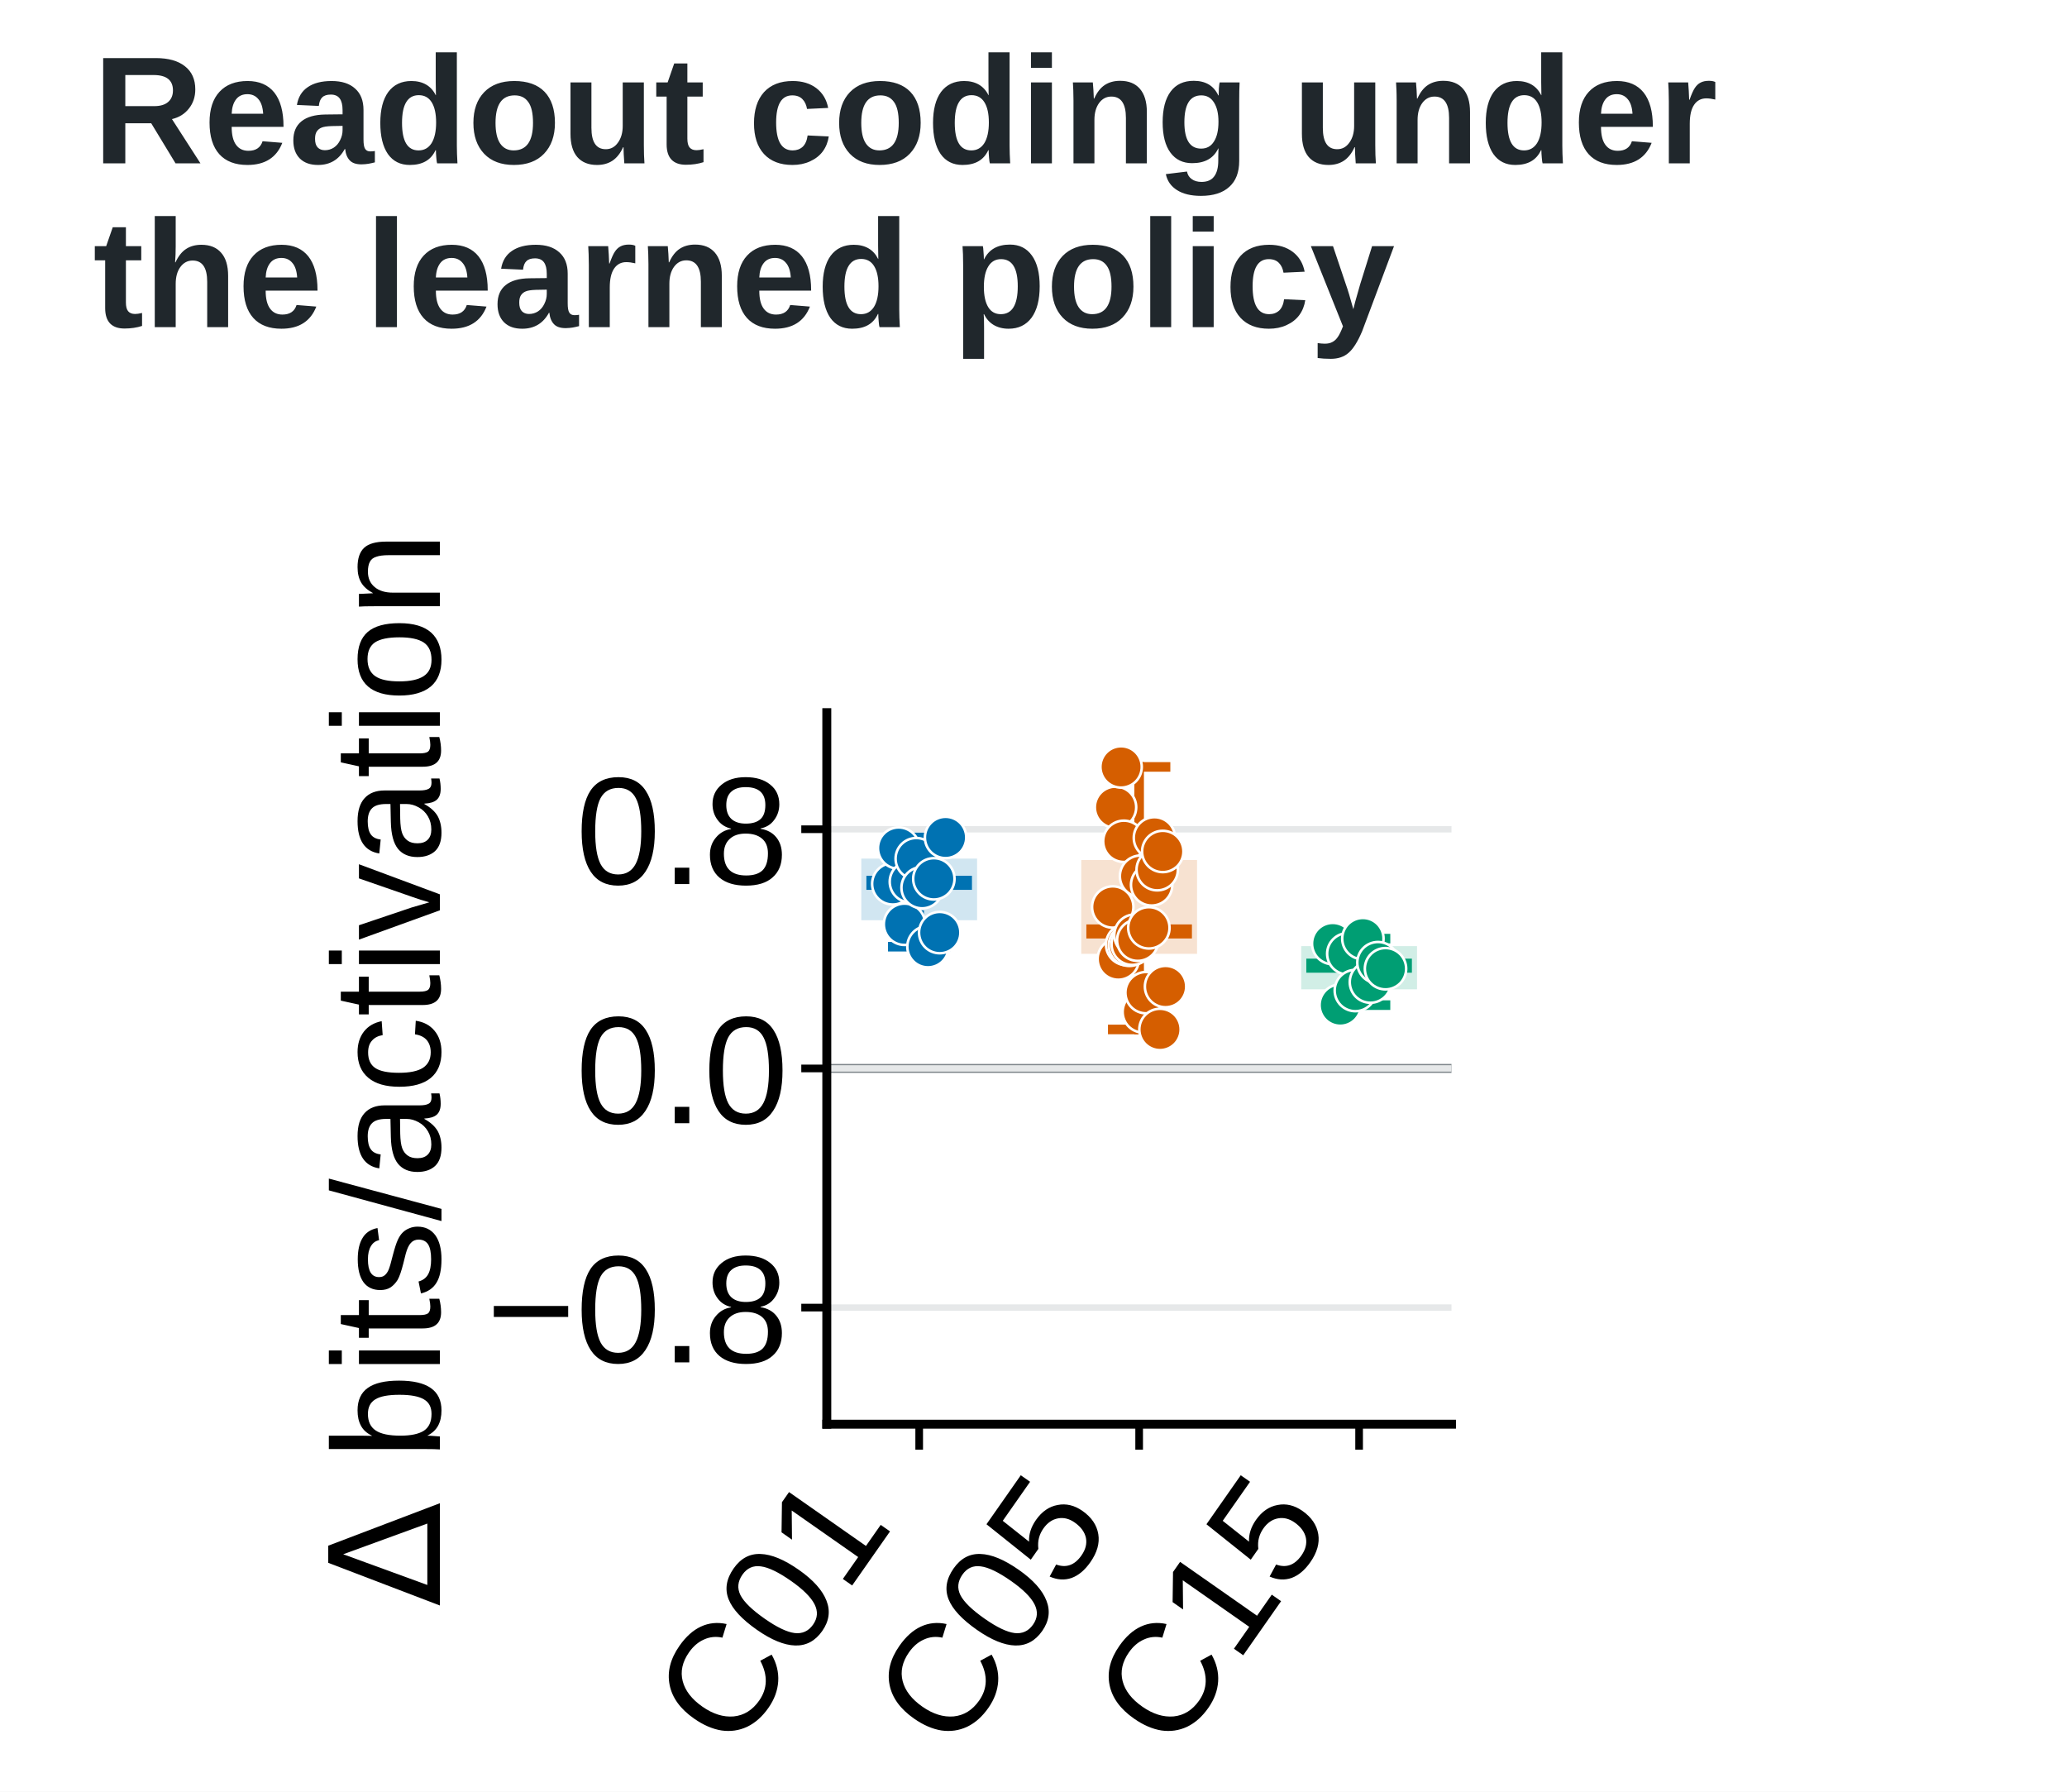
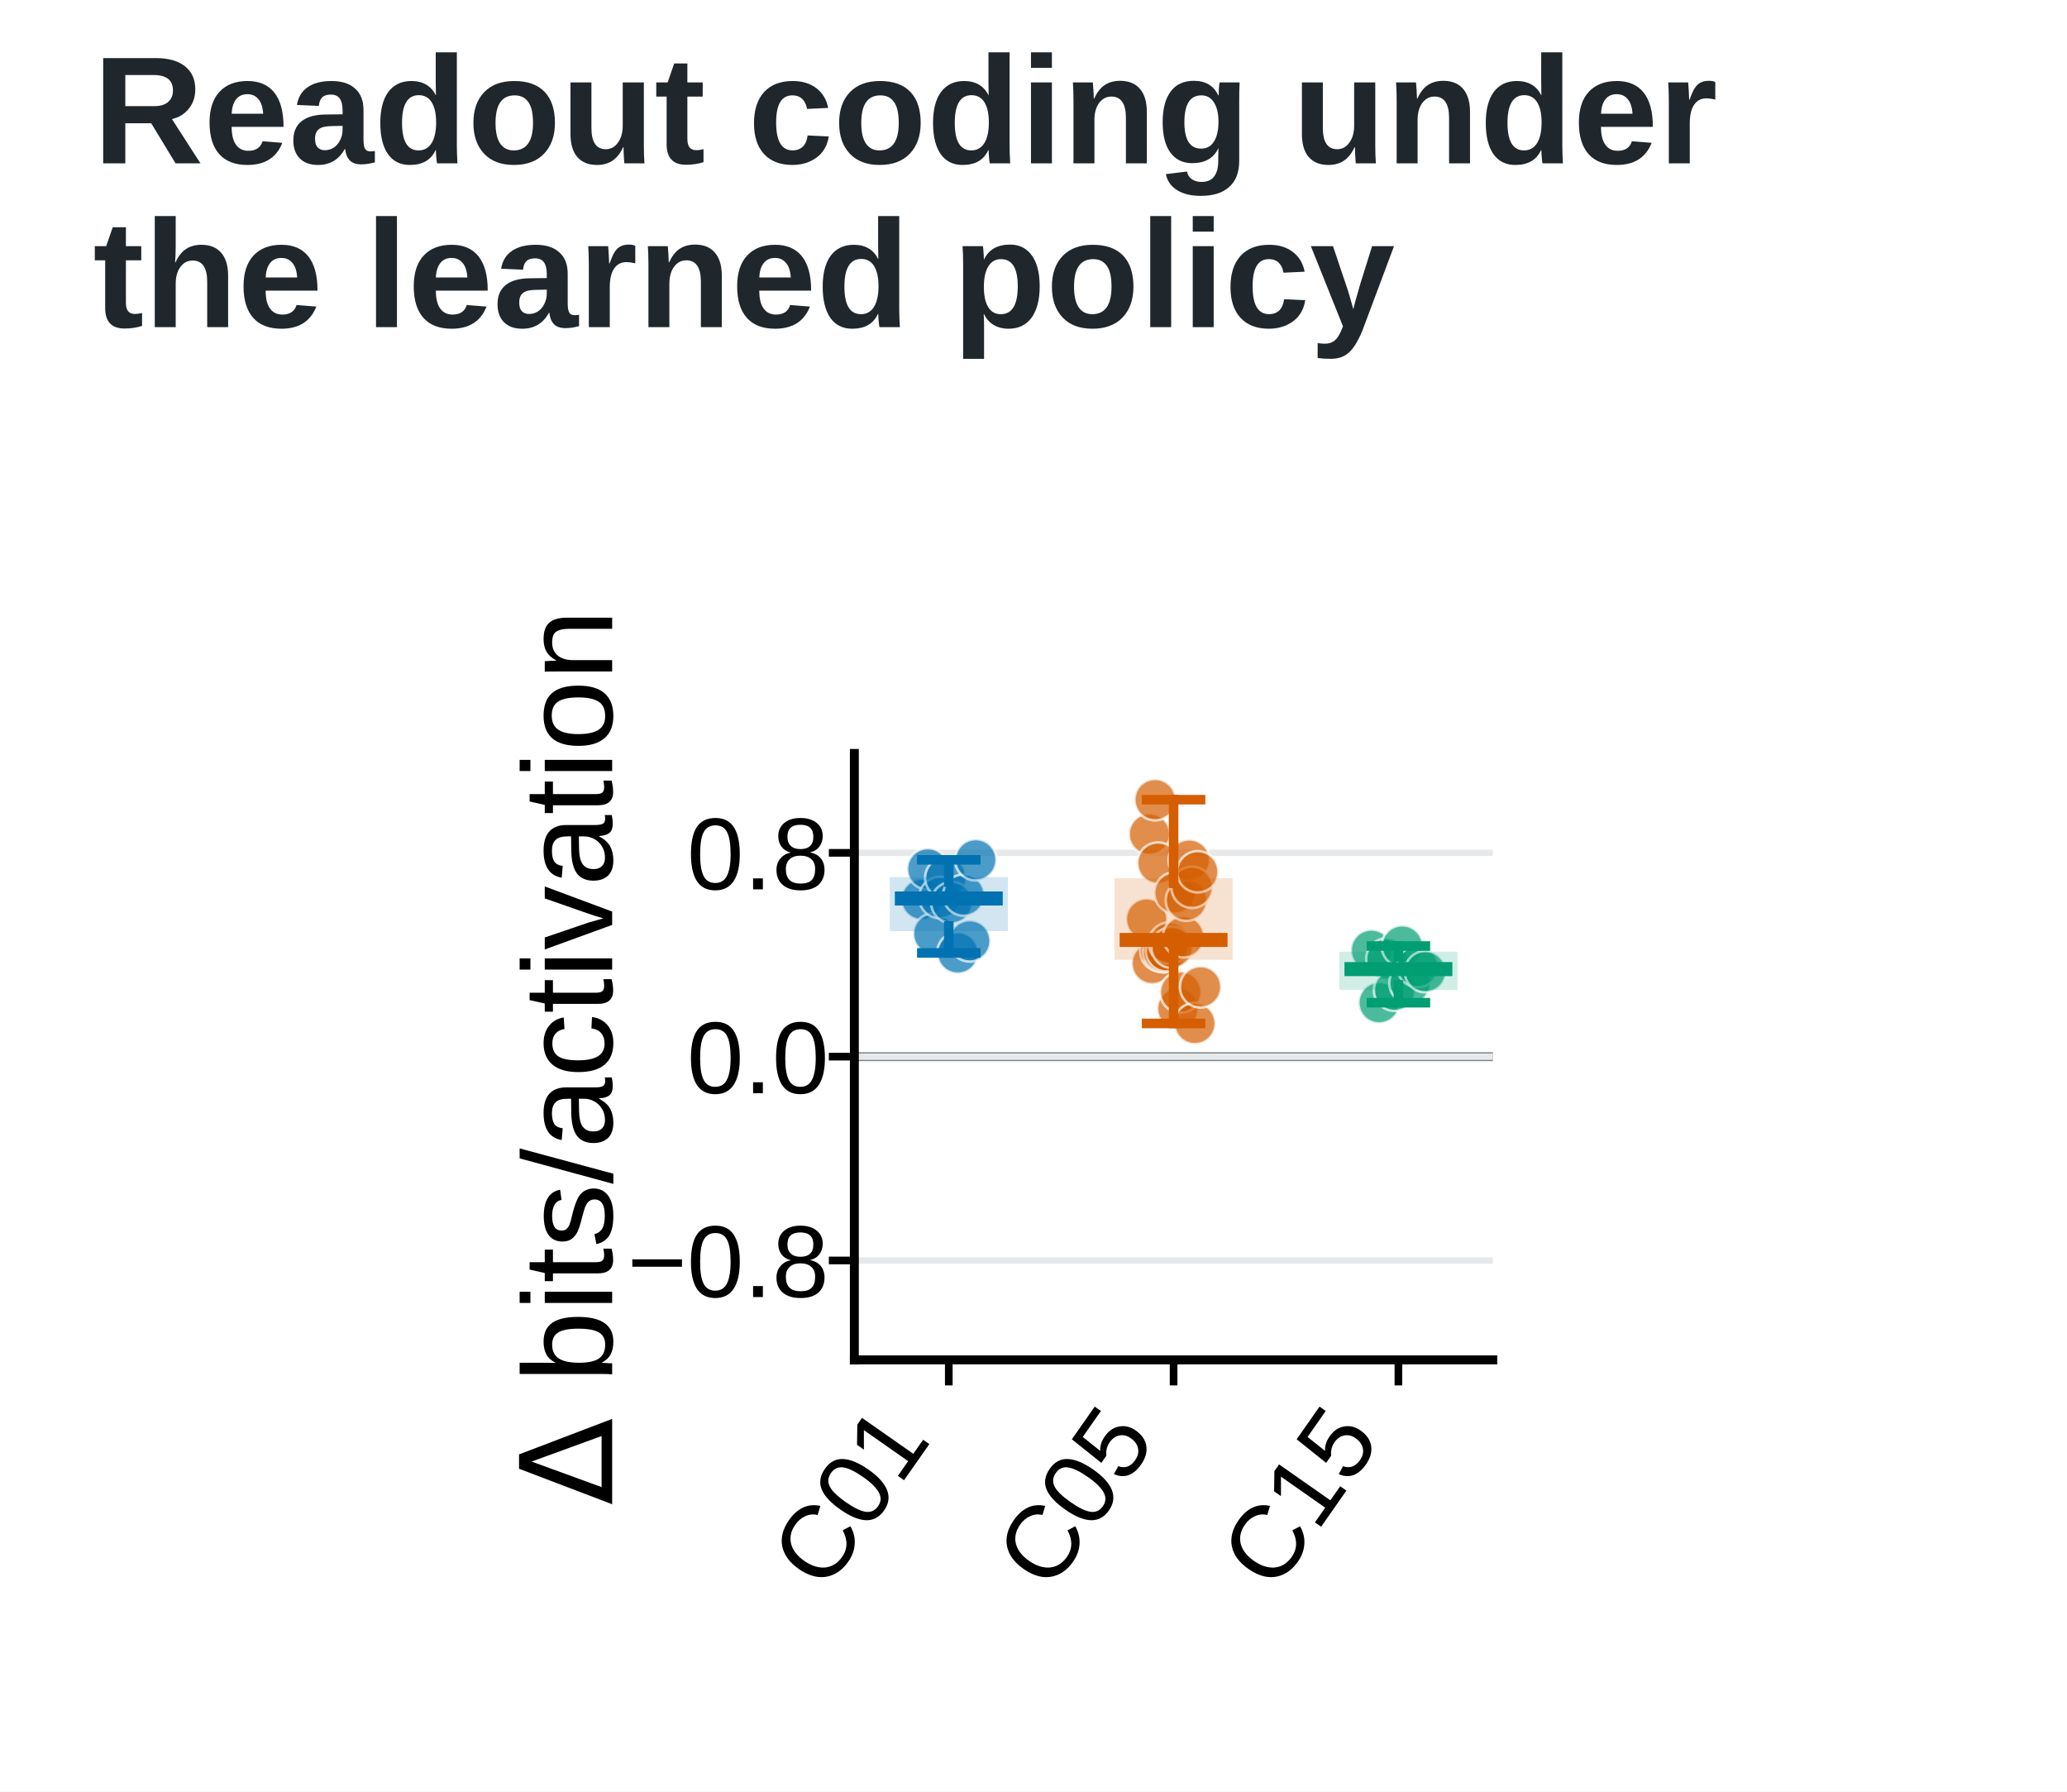
<svg xmlns="http://www.w3.org/2000/svg" xmlns:xlink="http://www.w3.org/1999/xlink" width="162pt" height="140.4pt" viewBox="0 0 162 140.4" version="1.1">
  <defs>
    <style type="text/css">*{stroke-linejoin: round; stroke-linecap: butt}</style>
  </defs>
  <g id="figure_1">
    <g id="patch_1">
      <path d="M 0 140.4 L 162 140.4 L 162 0 L 0 0 z " style="fill: #ffffff" />
    </g>
    <g id="axes_1">
      <g id="patch_2">
-         <path d="M 64.8 111.6 L 113.76 111.6 L 113.76 55.843 L 64.8 55.843 z " style="fill: #ffffff" />
+         <path d="M 66.96 106.56 L 117 106.56 L 117 59.04 L 66.96 59.04 z " style="fill: #ffffff" />
      </g>
      <g id="line2d_1">
-         <path d="M 64.8 83.722 L 113.76 83.722 " clip-path="url(#p81a2403ec0)" style="fill: none; stroke: #7d858a; stroke-width: 0.7; stroke-linecap: square" />
+         <path d="M 66.96 82.8 L 117 82.8 " clip-path="url(#pd6833d526d)" style="fill: none; stroke: #7d858a; stroke-width: 0.7; stroke-linecap: square" />
      </g>
      <g id="matplotlib.axis_1">
        <g id="xtick_1">
          <g id="line2d_2">
            <defs>
              <path id="m8e8d9a8fae" d="M 0 0 L 0 2 " style="stroke: #000000; stroke-width: 0.6" />
            </defs>
            <g>
-               <use xlink:href="#m8e8d9a8fae" x="72.041" y="111.6" style="stroke: #000000; stroke-width: 0.6" />
+               <use xlink:href="#m8e8d9a8fae" x="74.36" y="106.56" style="stroke: #000000; stroke-width: 0.6" />
            </g>
          </g>
          <g id="text_1">
-             <text style="font-size: 12px; font-family: 'Arial'" transform="translate(57.46103 137.5582) rotate(-55)">C01</text>
+             <text style="font-size: 8px; font-family: 'Arial'" transform="translate(64.6406 124.8655) rotate(-55)">C01</text>
          </g>
        </g>
        <g id="xtick_2">
          <g id="line2d_3">
            <g>
-               <use xlink:href="#m8e8d9a8fae" x="89.28" y="111.6" style="stroke: #000000; stroke-width: 0.6" />
+               <use xlink:href="#m8e8d9a8fae" x="91.98" y="106.56" style="stroke: #000000; stroke-width: 0.6" />
            </g>
          </g>
          <g id="text_2">
-             <text style="font-size: 12px; font-family: 'Arial'" transform="translate(74.70047 137.5582) rotate(-55)">C05</text>
+             <text style="font-size: 8px; font-family: 'Arial'" transform="translate(82.26031 124.8655) rotate(-55)">C05</text>
          </g>
        </g>
        <g id="xtick_3">
          <g id="line2d_4">
            <g>
-               <use xlink:href="#m8e8d9a8fae" x="106.519" y="111.6" style="stroke: #000000; stroke-width: 0.6" />
+               <use xlink:href="#m8e8d9a8fae" x="109.6" y="106.56" style="stroke: #000000; stroke-width: 0.6" />
            </g>
          </g>
          <g id="text_3">
-             <text style="font-size: 12px; font-family: 'Arial'" transform="translate(91.93991 137.5582) rotate(-55)">C15</text>
+             <text style="font-size: 8px; font-family: 'Arial'" transform="translate(99.88003 124.8655) rotate(-55)">C15</text>
          </g>
        </g>
      </g>
      <g id="matplotlib.axis_2">
        <g id="ytick_1">
          <g id="line2d_5">
-             <path d="M 64.8 102.463 L 113.76 102.463 " clip-path="url(#p81a2403ec0)" style="fill: none; stroke: #e6e8e9; stroke-width: 0.5; stroke-linecap: square" />
+             <path d="M 66.96 98.772 L 117 98.772 " clip-path="url(#pd6833d526d)" style="fill: none; stroke: #e6e8e9; stroke-width: 0.5; stroke-linecap: square" />
          </g>
          <g id="line2d_6">
            <defs>
              <path id="m2e3f482a18" d="M 0 0 L -2 0 " style="stroke: #000000; stroke-width: 0.6" />
            </defs>
            <g>
-               <use xlink:href="#m2e3f482a18" x="64.8" y="102.463" style="stroke: #000000; stroke-width: 0.6" />
+               <use xlink:href="#m2e3f482a18" x="66.96" y="98.772" style="stroke: #000000; stroke-width: 0.6" />
            </g>
          </g>
          <g id="text_4">
-             <text style="font-size: 12px; font-family: 'Arial'; text-anchor: end" x="61.8" y="106.757" transform="rotate(-0 61.8 106.7573)">−0.8</text>
+             <text style="font-size: 8px; font-family: 'Arial'; text-anchor: end" x="64.96" y="101.636" transform="rotate(-0 64.96 101.6356)">−0.8</text>
          </g>
        </g>
        <g id="ytick_2">
          <g id="line2d_7">
-             <path d="M 64.8 83.722 L 113.76 83.722 " clip-path="url(#p81a2403ec0)" style="fill: none; stroke: #e6e8e9; stroke-width: 0.5; stroke-linecap: square" />
+             <path d="M 66.96 82.8 L 117 82.8 " clip-path="url(#pd6833d526d)" style="fill: none; stroke: #e6e8e9; stroke-width: 0.5; stroke-linecap: square" />
          </g>
          <g id="line2d_8">
            <g>
-               <use xlink:href="#m2e3f482a18" x="64.8" y="83.722" style="stroke: #000000; stroke-width: 0.6" />
+               <use xlink:href="#m2e3f482a18" x="66.96" y="82.8" style="stroke: #000000; stroke-width: 0.6" />
            </g>
          </g>
          <g id="text_5">
-             <text style="font-size: 12px; font-family: 'Arial'; text-anchor: end" x="61.8" y="88.016" transform="rotate(-0 61.8 88.01629)">0.0</text>
+             <text style="font-size: 8px; font-family: 'Arial'; text-anchor: end" x="64.96" y="85.663" transform="rotate(-0 64.96 85.66312)">0.0</text>
          </g>
        </g>
        <g id="ytick_3">
          <g id="line2d_9">
-             <path d="M 64.8 64.981 L 113.76 64.981 " clip-path="url(#p81a2403ec0)" style="fill: none; stroke: #e6e8e9; stroke-width: 0.5; stroke-linecap: square" />
+             <path d="M 66.96 66.828 L 117 66.828 " clip-path="url(#pd6833d526d)" style="fill: none; stroke: #e6e8e9; stroke-width: 0.5; stroke-linecap: square" />
          </g>
          <g id="line2d_10">
            <g>
-               <use xlink:href="#m2e3f482a18" x="64.8" y="64.981" style="stroke: #000000; stroke-width: 0.6" />
+               <use xlink:href="#m2e3f482a18" x="66.96" y="66.828" style="stroke: #000000; stroke-width: 0.6" />
            </g>
          </g>
          <g id="text_6">
-             <text style="font-size: 12px; font-family: 'Arial'; text-anchor: end" x="61.8" y="69.275" transform="rotate(-0 61.8 69.27529)">0.8</text>
+             <text style="font-size: 8px; font-family: 'Arial'; text-anchor: end" x="64.96" y="69.691" transform="rotate(-0 64.96 69.69068)">0.8</text>
          </g>
        </g>
        <g id="text_7">
-           <g transform="translate(34.72625 125.9016) rotate(-90)">
+           <g transform="translate(48.68 117.95) rotate(-90)">
            <text>
-               <tspan x="0" y="-0.25" style="font-size: 12px; font-family: 'DejaVu Sans'">Δ</tspan>
-               <tspan x="8.209" y="-0.25" style="font-size: 12px; font-family: 'Arial'"> </tspan>
-               <tspan x="11.543" y="-0.25" style="font-size: 12px; font-family: 'Arial'">b</tspan>
-               <tspan x="18.217" y="-0.25" style="font-size: 12px; font-family: 'Arial'">i</tspan>
-               <tspan x="20.883" y="-0.25" style="font-size: 12px; font-family: 'Arial'">t</tspan>
-               <tspan x="24.217" y="-0.25" style="font-size: 12px; font-family: 'Arial'">s</tspan>
-               <tspan x="30.217" y="-0.25" style="font-size: 12px; font-family: 'Arial'">/</tspan>
-               <tspan x="33.551" y="-0.25" style="font-size: 12px; font-family: 'Arial'">a</tspan>
-               <tspan x="40.225" y="-0.25" style="font-size: 12px; font-family: 'Arial'">c</tspan>
-               <tspan x="46.225" y="-0.25" style="font-size: 12px; font-family: 'Arial'">t</tspan>
-               <tspan x="49.559" y="-0.25" style="font-size: 12px; font-family: 'Arial'">i</tspan>
-               <tspan x="52.225" y="-0.25" style="font-size: 12px; font-family: 'Arial'">v</tspan>
-               <tspan x="58.225" y="-0.25" style="font-size: 12px; font-family: 'Arial'">a</tspan>
-               <tspan x="64.898" y="-0.25" style="font-size: 12px; font-family: 'Arial'">t</tspan>
-               <tspan x="68.232" y="-0.25" style="font-size: 12px; font-family: 'Arial'">i</tspan>
-               <tspan x="70.898" y="-0.25" style="font-size: 12px; font-family: 'Arial'">o</tspan>
-               <tspan x="77.572" y="-0.25" style="font-size: 12px; font-family: 'Arial'">n</tspan>
+               <tspan x="0" y="-0.703" style="font-size: 10px; font-family: 'DejaVu Sans'">Δ</tspan>
+               <tspan x="6.841" y="-0.703" style="font-size: 10px; font-family: 'Arial'"> </tspan>
+               <tspan x="9.619" y="-0.703" style="font-size: 10px; font-family: 'Arial'">b</tspan>
+               <tspan x="15.181" y="-0.703" style="font-size: 10px; font-family: 'Arial'">i</tspan>
+               <tspan x="17.402" y="-0.703" style="font-size: 10px; font-family: 'Arial'">t</tspan>
+               <tspan x="20.181" y="-0.703" style="font-size: 10px; font-family: 'Arial'">s</tspan>
+               <tspan x="25.181" y="-0.703" style="font-size: 10px; font-family: 'Arial'">/</tspan>
+               <tspan x="27.959" y="-0.703" style="font-size: 10px; font-family: 'Arial'">a</tspan>
+               <tspan x="33.521" y="-0.703" style="font-size: 10px; font-family: 'Arial'">c</tspan>
+               <tspan x="38.521" y="-0.703" style="font-size: 10px; font-family: 'Arial'">t</tspan>
+               <tspan x="41.299" y="-0.703" style="font-size: 10px; font-family: 'Arial'">i</tspan>
+               <tspan x="43.521" y="-0.703" style="font-size: 10px; font-family: 'Arial'">v</tspan>
+               <tspan x="48.521" y="-0.703" style="font-size: 10px; font-family: 'Arial'">a</tspan>
+               <tspan x="54.082" y="-0.703" style="font-size: 10px; font-family: 'Arial'">t</tspan>
+               <tspan x="56.86" y="-0.703" style="font-size: 10px; font-family: 'Arial'">i</tspan>
+               <tspan x="59.082" y="-0.703" style="font-size: 10px; font-family: 'Arial'">o</tspan>
+               <tspan x="64.644" y="-0.703" style="font-size: 10px; font-family: 'Arial'">n</tspan>
            </text>
          </g>
        </g>
-       </g>
-       <g id="patch_3">
-         <path d="M 67.903 71.709 L 76.178 71.709 L 76.178 67.681 L 67.903 67.681 L 67.903 71.709 z " clip-path="url(#p81a2403ec0)" style="fill: #0072b2; opacity: 0.18; stroke: #0072b2; stroke-width: 0.8; stroke-linejoin: miter" />
-       </g>
-       <g id="line2d_11">
-         <path d="M 72.041 71.709 L 72.041 74.182 " clip-path="url(#p81a2403ec0)" style="fill: none; stroke: #0072b2; stroke-width: 0.75; stroke-linecap: square" />
-       </g>
-       <g id="line2d_12">
-         <path d="M 72.041 67.681 L 72.041 65.624 " clip-path="url(#p81a2403ec0)" style="fill: none; stroke: #0072b2; stroke-width: 0.75; stroke-linecap: square" />
-       </g>
-       <g id="line2d_13">
-         <path d="M 69.972 74.182 L 74.109 74.182 " clip-path="url(#p81a2403ec0)" style="fill: none; stroke: #0072b2; stroke-width: 0.75; stroke-linecap: square" />
-       </g>
-       <g id="line2d_14">
-         <path d="M 69.972 65.624 L 74.109 65.624 " clip-path="url(#p81a2403ec0)" style="fill: none; stroke: #0072b2; stroke-width: 0.75; stroke-linecap: square" />
-       </g>
-       <g id="patch_4">
-         <path d="M 85.143 74.343 L 93.417 74.343 L 93.417 67.792 L 85.143 67.792 L 85.143 74.343 z " clip-path="url(#p81a2403ec0)" style="fill: #d55e00; opacity: 0.18; stroke: #d55e00; stroke-width: 0.8; stroke-linejoin: miter" />
-       </g>
-       <g id="line2d_15">
-         <path d="M 89.28 74.343 L 89.28 80.668 " clip-path="url(#p81a2403ec0)" style="fill: none; stroke: #d55e00; stroke-width: 0.75; stroke-linecap: square" />
-       </g>
-       <g id="line2d_16">
-         <path d="M 89.28 67.792 L 89.28 60.096 " clip-path="url(#p81a2403ec0)" style="fill: none; stroke: #d55e00; stroke-width: 0.75; stroke-linecap: square" />
-       </g>
-       <g id="line2d_17">
-         <path d="M 87.211 80.668 L 91.349 80.668 " clip-path="url(#p81a2403ec0)" style="fill: none; stroke: #d55e00; stroke-width: 0.75; stroke-linecap: square" />
-       </g>
-       <g id="line2d_18">
-         <path d="M 87.211 60.096 L 91.349 60.096 " clip-path="url(#p81a2403ec0)" style="fill: none; stroke: #d55e00; stroke-width: 0.75; stroke-linecap: square" />
-       </g>
-       <g id="patch_5">
-         <path d="M 102.382 77.122 L 110.657 77.122 L 110.657 74.538 L 102.382 74.538 L 102.382 77.122 z " clip-path="url(#p81a2403ec0)" style="fill: #009e73; opacity: 0.18; stroke: #009e73; stroke-width: 0.8; stroke-linejoin: miter" />
-       </g>
-       <g id="line2d_19">
-         <path d="M 106.519 77.122 L 106.519 78.761 " clip-path="url(#p81a2403ec0)" style="fill: none; stroke: #009e73; stroke-width: 0.75; stroke-linecap: square" />
-       </g>
-       <g id="line2d_20">
-         <path d="M 106.519 74.538 L 106.519 73.551 " clip-path="url(#p81a2403ec0)" style="fill: none; stroke: #009e73; stroke-width: 0.75; stroke-linecap: square" />
-       </g>
-       <g id="line2d_21">
-         <path d="M 104.451 78.761 L 108.588 78.761 " clip-path="url(#p81a2403ec0)" style="fill: none; stroke: #009e73; stroke-width: 0.75; stroke-linecap: square" />
-       </g>
-       <g id="line2d_22">
-         <path d="M 104.451 73.551 L 108.588 73.551 " clip-path="url(#p81a2403ec0)" style="fill: none; stroke: #009e73; stroke-width: 0.75; stroke-linecap: square" />
-       </g>
-       <g id="line2d_23">
-         <path d="M 67.903 69.178 L 76.178 69.178 " clip-path="url(#p81a2403ec0)" style="fill: none; stroke: #0072b2; stroke-width: 1.1" />
-       </g>
-       <g id="line2d_24">
-         <path d="M 85.143 72.989 L 93.417 72.989 " clip-path="url(#p81a2403ec0)" style="fill: none; stroke: #d55e00; stroke-width: 1.1" />
-       </g>
-       <g id="line2d_25">
-         <path d="M 102.382 75.672 L 110.657 75.672 " clip-path="url(#p81a2403ec0)" style="fill: none; stroke: #009e73; stroke-width: 1.1" />
-       </g>
-       <g id="patch_6">
-         <path d="M 64.8 111.6 L 64.8 55.843 " style="fill: none; stroke: #000000; stroke-width: 0.7; stroke-linejoin: miter; stroke-linecap: square" />
-       </g>
-       <g id="patch_7">
-         <path d="M 64.8 111.6 L 113.76 111.6 " style="fill: none; stroke: #000000; stroke-width: 0.7; stroke-linejoin: miter; stroke-linecap: square" />
      </g>
      <g id="PathCollection_1">
        <defs>
-           <path id="m5e7a2a0da0" d="M 0 1.62 C 0.43 1.62 0.842 1.449 1.146 1.146 C 1.449 0.842 1.62 0.43 1.62 0 C 1.62 -0.43 1.449 -0.842 1.146 -1.146 C 0.842 -1.449 0.43 -1.62 0 -1.62 C -0.43 -1.62 -0.842 -1.449 -1.146 -1.146 C -1.449 -0.842 -1.62 -0.43 -1.62 0 C -1.62 0.43 -1.449 0.842 -1.146 1.146 C -0.842 1.449 -0.43 1.62 0 1.62 z " style="stroke: #ffffff; stroke-width: 0.2" />
+           <path id="md582424cbe" d="M 0 1.62 C 0.43 1.62 0.842 1.449 1.146 1.146 C 1.449 0.842 1.62 0.43 1.62 0 C 1.62 -0.43 1.449 -0.842 1.146 -1.146 C 0.842 -1.449 0.43 -1.62 0 -1.62 C -0.43 -1.62 -0.842 -1.449 -1.146 -1.146 C -1.449 -0.842 -1.62 -0.43 -1.62 0 C -1.62 0.43 -1.449 0.842 -1.146 1.146 C -0.842 1.449 -0.43 1.62 0 1.62 z " style="stroke: #ffffff; stroke-opacity: 0.7; stroke-width: 0.2" />
        </defs>
-         <g clip-path="url(#p81a2403ec0)">
-           <use xlink:href="#m5e7a2a0da0" x="69.972" y="69.259" style="fill: #0072b2; stroke: #ffffff; stroke-width: 0.2" />
-           <use xlink:href="#m5e7a2a0da0" x="70.432" y="66.458" style="fill: #0072b2; stroke: #ffffff; stroke-width: 0.2" />
-           <use xlink:href="#m5e7a2a0da0" x="70.891" y="72.426" style="fill: #0072b2; stroke: #ffffff; stroke-width: 0.2" />
-           <use xlink:href="#m5e7a2a0da0" x="71.351" y="69.096" style="fill: #0072b2; stroke: #ffffff; stroke-width: 0.2" />
-           <use xlink:href="#m5e7a2a0da0" x="71.811" y="67.286" style="fill: #0072b2; stroke: #ffffff; stroke-width: 0.2" />
-           <use xlink:href="#m5e7a2a0da0" x="72.27" y="69.558" style="fill: #0072b2; stroke: #ffffff; stroke-width: 0.2" />
-           <use xlink:href="#m5e7a2a0da0" x="72.73" y="74.182" style="fill: #0072b2; stroke: #ffffff; stroke-width: 0.2" />
-           <use xlink:href="#m5e7a2a0da0" x="73.19" y="68.866" style="fill: #0072b2; stroke: #ffffff; stroke-width: 0.2" />
-           <use xlink:href="#m5e7a2a0da0" x="73.65" y="73.078" style="fill: #0072b2; stroke: #ffffff; stroke-width: 0.2" />
-           <use xlink:href="#m5e7a2a0da0" x="74.109" y="65.624" style="fill: #0072b2; stroke: #ffffff; stroke-width: 0.2" />
+         <g clip-path="url(#pd6833d526d)">
+           <use xlink:href="#md582424cbe" x="72.246" y="70.474" style="fill: #0072b2; fill-opacity: 0.7; stroke: #ffffff; stroke-opacity: 0.7; stroke-width: 0.2" />
+           <use xlink:href="#md582424cbe" x="72.716" y="68.087" style="fill: #0072b2; fill-opacity: 0.7; stroke: #ffffff; stroke-opacity: 0.7; stroke-width: 0.2" />
+           <use xlink:href="#md582424cbe" x="73.186" y="73.173" style="fill: #0072b2; fill-opacity: 0.7; stroke: #ffffff; stroke-opacity: 0.7; stroke-width: 0.2" />
+           <use xlink:href="#md582424cbe" x="73.655" y="70.335" style="fill: #0072b2; fill-opacity: 0.7; stroke: #ffffff; stroke-opacity: 0.7; stroke-width: 0.2" />
+           <use xlink:href="#md582424cbe" x="74.125" y="68.793" style="fill: #0072b2; fill-opacity: 0.7; stroke: #ffffff; stroke-opacity: 0.7; stroke-width: 0.2" />
+           <use xlink:href="#md582424cbe" x="74.595" y="70.729" style="fill: #0072b2; fill-opacity: 0.7; stroke: #ffffff; stroke-opacity: 0.7; stroke-width: 0.2" />
+           <use xlink:href="#md582424cbe" x="75.065" y="74.67" style="fill: #0072b2; fill-opacity: 0.7; stroke: #ffffff; stroke-opacity: 0.7; stroke-width: 0.2" />
+           <use xlink:href="#md582424cbe" x="75.535" y="70.139" style="fill: #0072b2; fill-opacity: 0.7; stroke: #ffffff; stroke-opacity: 0.7; stroke-width: 0.2" />
+           <use xlink:href="#md582424cbe" x="76.005" y="73.729" style="fill: #0072b2; fill-opacity: 0.7; stroke: #ffffff; stroke-opacity: 0.7; stroke-width: 0.2" />
+           <use xlink:href="#md582424cbe" x="76.475" y="67.376" style="fill: #0072b2; fill-opacity: 0.7; stroke: #ffffff; stroke-opacity: 0.7; stroke-width: 0.2" />
        </g>
      </g>
      <g id="PathCollection_2">
        <defs>
-           <path id="m7c93157acc" d="M 0 1.62 C 0.43 1.62 0.842 1.449 1.146 1.146 C 1.449 0.842 1.62 0.43 1.62 0 C 1.62 -0.43 1.449 -0.842 1.146 -1.146 C 0.842 -1.449 0.43 -1.62 0 -1.62 C -0.43 -1.62 -0.842 -1.449 -1.146 -1.146 C -1.449 -0.842 -1.62 -0.43 -1.62 0 C -1.62 0.43 -1.449 0.842 -1.146 1.146 C -0.842 1.449 -0.43 1.62 0 1.62 z " style="stroke: #ffffff; stroke-width: 0.2" />
+           <path id="m32584ed796" d="M 0 1.62 C 0.43 1.62 0.842 1.449 1.146 1.146 C 1.449 0.842 1.62 0.43 1.62 0 C 1.62 -0.43 1.449 -0.842 1.146 -1.146 C 0.842 -1.449 0.43 -1.62 0 -1.62 C -0.43 -1.62 -0.842 -1.449 -1.146 -1.146 C -1.449 -0.842 -1.62 -0.43 -1.62 0 C -1.62 0.43 -1.449 0.842 -1.146 1.146 C -0.842 1.449 -0.43 1.62 0 1.62 z " style="stroke: #ffffff; stroke-opacity: 0.7; stroke-width: 0.2" />
        </defs>
-         <g clip-path="url(#p81a2403ec0)">
-           <use xlink:href="#m7c93157acc" x="87.211" y="71.073" style="fill: #d55e00; stroke: #ffffff; stroke-width: 0.2" />
-           <use xlink:href="#m7c93157acc" x="87.429" y="63.259" style="fill: #d55e00; stroke: #ffffff; stroke-width: 0.2" />
-           <use xlink:href="#m7c93157acc" x="87.647" y="75.152" style="fill: #d55e00; stroke: #ffffff; stroke-width: 0.2" />
-           <use xlink:href="#m7c93157acc" x="87.865" y="60.096" style="fill: #d55e00; stroke: #ffffff; stroke-width: 0.2" />
-           <use xlink:href="#m7c93157acc" x="88.082" y="65.925" style="fill: #d55e00; stroke: #ffffff; stroke-width: 0.2" />
-           <use xlink:href="#m7c93157acc" x="88.3" y="74.019" style="fill: #d55e00; stroke: #ffffff; stroke-width: 0.2" />
-           <use xlink:href="#m7c93157acc" x="88.518" y="74.074" style="fill: #d55e00; stroke: #ffffff; stroke-width: 0.2" />
-           <use xlink:href="#m7c93157acc" x="88.736" y="73.99" style="fill: #d55e00; stroke: #ffffff; stroke-width: 0.2" />
-           <use xlink:href="#m7c93157acc" x="88.953" y="73.273" style="fill: #d55e00; stroke: #ffffff; stroke-width: 0.2" />
-           <use xlink:href="#m7c93157acc" x="89.171" y="73.676" style="fill: #d55e00; stroke: #ffffff; stroke-width: 0.2" />
-           <use xlink:href="#m7c93157acc" x="89.389" y="68.658" style="fill: #d55e00; stroke: #ffffff; stroke-width: 0.2" />
-           <use xlink:href="#m7c93157acc" x="89.607" y="79.295" style="fill: #d55e00; stroke: #ffffff; stroke-width: 0.2" />
-           <use xlink:href="#m7c93157acc" x="89.824" y="77.785" style="fill: #d55e00; stroke: #ffffff; stroke-width: 0.2" />
-           <use xlink:href="#m7c93157acc" x="90.042" y="72.706" style="fill: #d55e00; stroke: #ffffff; stroke-width: 0.2" />
-           <use xlink:href="#m7c93157acc" x="90.26" y="69.338" style="fill: #d55e00; stroke: #ffffff; stroke-width: 0.2" />
-           <use xlink:href="#m7c93157acc" x="90.478" y="65.654" style="fill: #d55e00; stroke: #ffffff; stroke-width: 0.2" />
-           <use xlink:href="#m7c93157acc" x="90.695" y="68.149" style="fill: #d55e00; stroke: #ffffff; stroke-width: 0.2" />
-           <use xlink:href="#m7c93157acc" x="90.913" y="80.668" style="fill: #d55e00; stroke: #ffffff; stroke-width: 0.2" />
-           <use xlink:href="#m7c93157acc" x="91.131" y="66.721" style="fill: #d55e00; stroke: #ffffff; stroke-width: 0.2" />
-           <use xlink:href="#m7c93157acc" x="91.349" y="77.307" style="fill: #d55e00; stroke: #ffffff; stroke-width: 0.2" />
+         <g clip-path="url(#pd6833d526d)">
+           <use xlink:href="#m32584ed796" x="89.866" y="72.02" style="fill: #d55e00; fill-opacity: 0.7; stroke: #ffffff; stroke-opacity: 0.7; stroke-width: 0.2" />
+           <use xlink:href="#m32584ed796" x="90.088" y="65.36" style="fill: #d55e00; fill-opacity: 0.7; stroke: #ffffff; stroke-opacity: 0.7; stroke-width: 0.2" />
+           <use xlink:href="#m32584ed796" x="90.311" y="75.496" style="fill: #d55e00; fill-opacity: 0.7; stroke: #ffffff; stroke-opacity: 0.7; stroke-width: 0.2" />
+           <use xlink:href="#m32584ed796" x="90.533" y="62.664" style="fill: #d55e00; fill-opacity: 0.7; stroke: #ffffff; stroke-opacity: 0.7; stroke-width: 0.2" />
+           <use xlink:href="#m32584ed796" x="90.756" y="67.633" style="fill: #d55e00; fill-opacity: 0.7; stroke: #ffffff; stroke-opacity: 0.7; stroke-width: 0.2" />
+           <use xlink:href="#m32584ed796" x="90.978" y="74.53" style="fill: #d55e00; fill-opacity: 0.7; stroke: #ffffff; stroke-opacity: 0.7; stroke-width: 0.2" />
+           <use xlink:href="#m32584ed796" x="91.201" y="74.578" style="fill: #d55e00; fill-opacity: 0.7; stroke: #ffffff; stroke-opacity: 0.7; stroke-width: 0.2" />
+           <use xlink:href="#m32584ed796" x="91.424" y="74.506" style="fill: #d55e00; fill-opacity: 0.7; stroke: #ffffff; stroke-opacity: 0.7; stroke-width: 0.2" />
+           <use xlink:href="#m32584ed796" x="91.646" y="73.895" style="fill: #d55e00; fill-opacity: 0.7; stroke: #ffffff; stroke-opacity: 0.7; stroke-width: 0.2" />
+           <use xlink:href="#m32584ed796" x="91.869" y="74.238" style="fill: #d55e00; fill-opacity: 0.7; stroke: #ffffff; stroke-opacity: 0.7; stroke-width: 0.2" />
+           <use xlink:href="#m32584ed796" x="92.091" y="69.962" style="fill: #d55e00; fill-opacity: 0.7; stroke: #ffffff; stroke-opacity: 0.7; stroke-width: 0.2" />
+           <use xlink:href="#m32584ed796" x="92.314" y="79.028" style="fill: #d55e00; fill-opacity: 0.7; stroke: #ffffff; stroke-opacity: 0.7; stroke-width: 0.2" />
+           <use xlink:href="#m32584ed796" x="92.536" y="77.74" style="fill: #d55e00; fill-opacity: 0.7; stroke: #ffffff; stroke-opacity: 0.7; stroke-width: 0.2" />
+           <use xlink:href="#m32584ed796" x="92.759" y="73.411" style="fill: #d55e00; fill-opacity: 0.7; stroke: #ffffff; stroke-opacity: 0.7; stroke-width: 0.2" />
+           <use xlink:href="#m32584ed796" x="92.982" y="70.541" style="fill: #d55e00; fill-opacity: 0.7; stroke: #ffffff; stroke-opacity: 0.7; stroke-width: 0.2" />
+           <use xlink:href="#m32584ed796" x="93.204" y="67.401" style="fill: #d55e00; fill-opacity: 0.7; stroke: #ffffff; stroke-opacity: 0.7; stroke-width: 0.2" />
+           <use xlink:href="#m32584ed796" x="93.427" y="69.528" style="fill: #d55e00; fill-opacity: 0.7; stroke: #ffffff; stroke-opacity: 0.7; stroke-width: 0.2" />
+           <use xlink:href="#m32584ed796" x="93.649" y="80.197" style="fill: #d55e00; fill-opacity: 0.7; stroke: #ffffff; stroke-opacity: 0.7; stroke-width: 0.2" />
+           <use xlink:href="#m32584ed796" x="93.872" y="68.311" style="fill: #d55e00; fill-opacity: 0.7; stroke: #ffffff; stroke-opacity: 0.7; stroke-width: 0.2" />
+           <use xlink:href="#m32584ed796" x="94.094" y="77.333" style="fill: #d55e00; fill-opacity: 0.7; stroke: #ffffff; stroke-opacity: 0.7; stroke-width: 0.2" />
        </g>
      </g>
      <g id="PathCollection_3">
        <defs>
-           <path id="mf26314e9b7" d="M 0 1.62 C 0.43 1.62 0.842 1.449 1.146 1.146 C 1.449 0.842 1.62 0.43 1.62 0 C 1.62 -0.43 1.449 -0.842 1.146 -1.146 C 0.842 -1.449 0.43 -1.62 0 -1.62 C -0.43 -1.62 -0.842 -1.449 -1.146 -1.146 C -1.449 -0.842 -1.62 -0.43 -1.62 0 C -1.62 0.43 -1.449 0.842 -1.146 1.146 C -0.842 1.449 -0.43 1.62 0 1.62 z " style="stroke: #ffffff; stroke-width: 0.2" />
+           <path id="mbeb117c654" d="M 0 1.62 C 0.43 1.62 0.842 1.449 1.146 1.146 C 1.449 0.842 1.62 0.43 1.62 0 C 1.62 -0.43 1.449 -0.842 1.146 -1.146 C 0.842 -1.449 0.43 -1.62 0 -1.62 C -0.43 -1.62 -0.842 -1.449 -1.146 -1.146 C -1.449 -0.842 -1.62 -0.43 -1.62 0 C -1.62 0.43 -1.449 0.842 -1.146 1.146 C -0.842 1.449 -0.43 1.62 0 1.62 z " style="stroke: #ffffff; stroke-opacity: 0.7; stroke-width: 0.2" />
        </defs>
-         <g clip-path="url(#p81a2403ec0)">
-           <use xlink:href="#mf26314e9b7" x="104.451" y="73.938" style="fill: #009e73; stroke: #ffffff; stroke-width: 0.2" />
-           <use xlink:href="#mf26314e9b7" x="105.042" y="78.761" style="fill: #009e73; stroke: #ffffff; stroke-width: 0.2" />
-           <use xlink:href="#mf26314e9b7" x="105.633" y="74.738" style="fill: #009e73; stroke: #ffffff; stroke-width: 0.2" />
-           <use xlink:href="#mf26314e9b7" x="106.224" y="77.618" style="fill: #009e73; stroke: #ffffff; stroke-width: 0.2" />
-           <use xlink:href="#mf26314e9b7" x="106.815" y="73.551" style="fill: #009e73; stroke: #ffffff; stroke-width: 0.2" />
-           <use xlink:href="#mf26314e9b7" x="107.406" y="76.957" style="fill: #009e73; stroke: #ffffff; stroke-width: 0.2" />
-           <use xlink:href="#mf26314e9b7" x="107.997" y="75.434" style="fill: #009e73; stroke: #ffffff; stroke-width: 0.2" />
-           <use xlink:href="#mf26314e9b7" x="108.588" y="75.909" style="fill: #009e73; stroke: #ffffff; stroke-width: 0.2" />
-         </g>
+         <g clip-path="url(#pd6833d526d)">
+           <use xlink:href="#mbeb117c654" x="107.485" y="74.462" style="fill: #009e73; fill-opacity: 0.7; stroke: #ffffff; stroke-opacity: 0.7; stroke-width: 0.2" />
+           <use xlink:href="#mbeb117c654" x="108.089" y="78.572" style="fill: #009e73; fill-opacity: 0.7; stroke: #ffffff; stroke-opacity: 0.7; stroke-width: 0.2" />
+           <use xlink:href="#mbeb117c654" x="108.694" y="75.144" style="fill: #009e73; fill-opacity: 0.7; stroke: #ffffff; stroke-opacity: 0.7; stroke-width: 0.2" />
+           <use xlink:href="#mbeb117c654" x="109.298" y="77.598" style="fill: #009e73; fill-opacity: 0.7; stroke: #ffffff; stroke-opacity: 0.7; stroke-width: 0.2" />
+           <use xlink:href="#mbeb117c654" x="109.902" y="74.131" style="fill: #009e73; fill-opacity: 0.7; stroke: #ffffff; stroke-opacity: 0.7; stroke-width: 0.2" />
+           <use xlink:href="#mbeb117c654" x="110.506" y="77.034" style="fill: #009e73; fill-opacity: 0.7; stroke: #ffffff; stroke-opacity: 0.7; stroke-width: 0.2" />
+           <use xlink:href="#mbeb117c654" x="111.11" y="75.737" style="fill: #009e73; fill-opacity: 0.7; stroke: #ffffff; stroke-opacity: 0.7; stroke-width: 0.2" />
+           <use xlink:href="#mbeb117c654" x="111.714" y="76.141" style="fill: #009e73; fill-opacity: 0.7; stroke: #ffffff; stroke-opacity: 0.7; stroke-width: 0.2" />
+         </g>
+       </g>
+       <g id="patch_3">
+         <path d="M 66.96 106.56 L 66.96 59.04 " style="fill: none; stroke: #000000; stroke-width: 0.7; stroke-linejoin: miter; stroke-linecap: square" />
+       </g>
+       <g id="patch_4">
+         <path d="M 66.96 106.56 L 117 106.56 " style="fill: none; stroke: #000000; stroke-width: 0.7; stroke-linejoin: miter; stroke-linecap: square" />
+       </g>
+       <g id="patch_5">
+         <path d="M 70.132 72.562 L 78.589 72.562 L 78.589 69.129 L 70.132 69.129 L 70.132 72.562 z " clip-path="url(#pd6833d526d)" style="fill: #0072b2; opacity: 0.18; stroke: #0072b2; stroke-width: 0.8; stroke-linejoin: miter" />
+       </g>
+       <g id="patch_6">
+         <path d="M 87.751 74.807 L 96.209 74.807 L 96.209 69.223 L 87.751 69.223 L 87.751 74.807 z " clip-path="url(#pd6833d526d)" style="fill: #d55e00; opacity: 0.18; stroke: #d55e00; stroke-width: 0.8; stroke-linejoin: miter" />
+       </g>
+       <g id="patch_7">
+         <path d="M 105.371 77.175 L 113.828 77.175 L 113.828 74.973 L 105.371 74.973 L 105.371 77.175 z " clip-path="url(#pd6833d526d)" style="fill: #009e73; opacity: 0.18; stroke: #009e73; stroke-width: 0.8; stroke-linejoin: miter" />
+       </g>
+       <g id="line2d_11">
+         <path d="M 74.36 72.562 L 74.36 74.67 " clip-path="url(#pd6833d526d)" style="fill: none; stroke: #0072b2; stroke-width: 0.75; stroke-linecap: square" />
+       </g>
+       <g id="line2d_12">
+         <path d="M 74.36 69.129 L 74.36 67.376 " clip-path="url(#pd6833d526d)" style="fill: none; stroke: #0072b2; stroke-width: 0.75; stroke-linecap: square" />
+       </g>
+       <g id="line2d_13">
+         <path d="M 72.246 74.67 L 76.475 74.67 " clip-path="url(#pd6833d526d)" style="fill: none; stroke: #0072b2; stroke-width: 0.75; stroke-linecap: square" />
+       </g>
+       <g id="line2d_14">
+         <path d="M 72.246 67.376 L 76.475 67.376 " clip-path="url(#pd6833d526d)" style="fill: none; stroke: #0072b2; stroke-width: 0.75; stroke-linecap: square" />
+       </g>
+       <g id="line2d_15">
+         <path d="M 70.132 70.405 L 78.589 70.405 " clip-path="url(#pd6833d526d)" style="fill: none; stroke: #0072b2; stroke-width: 1.1" />
+       </g>
+       <g id="line2d_16">
+         <path d="M 91.98 74.807 L 91.98 80.197 " clip-path="url(#pd6833d526d)" style="fill: none; stroke: #d55e00; stroke-width: 0.75; stroke-linecap: square" />
+       </g>
+       <g id="line2d_17">
+         <path d="M 91.98 69.223 L 91.98 62.664 " clip-path="url(#pd6833d526d)" style="fill: none; stroke: #d55e00; stroke-width: 0.75; stroke-linecap: square" />
+       </g>
+       <g id="line2d_18">
+         <path d="M 89.866 80.197 L 94.094 80.197 " clip-path="url(#pd6833d526d)" style="fill: none; stroke: #d55e00; stroke-width: 0.75; stroke-linecap: square" />
+       </g>
+       <g id="line2d_19">
+         <path d="M 89.866 62.664 L 94.094 62.664 " clip-path="url(#pd6833d526d)" style="fill: none; stroke: #d55e00; stroke-width: 0.75; stroke-linecap: square" />
+       </g>
+       <g id="line2d_20">
+         <path d="M 87.751 73.653 L 96.209 73.653 " clip-path="url(#pd6833d526d)" style="fill: none; stroke: #d55e00; stroke-width: 1.1" />
+       </g>
+       <g id="line2d_21">
+         <path d="M 109.6 77.175 L 109.6 78.572 " clip-path="url(#pd6833d526d)" style="fill: none; stroke: #009e73; stroke-width: 0.75; stroke-linecap: square" />
+       </g>
+       <g id="line2d_22">
+         <path d="M 109.6 74.973 L 109.6 74.131 " clip-path="url(#pd6833d526d)" style="fill: none; stroke: #009e73; stroke-width: 0.75; stroke-linecap: square" />
+       </g>
+       <g id="line2d_23">
+         <path d="M 107.485 78.572 L 111.714 78.572 " clip-path="url(#pd6833d526d)" style="fill: none; stroke: #009e73; stroke-width: 0.75; stroke-linecap: square" />
+       </g>
+       <g id="line2d_24">
+         <path d="M 107.485 74.131 L 111.714 74.131 " clip-path="url(#pd6833d526d)" style="fill: none; stroke: #009e73; stroke-width: 0.75; stroke-linecap: square" />
+       </g>
+       <g id="line2d_25">
+         <path d="M 105.371 75.939 L 113.828 75.939 " clip-path="url(#pd6833d526d)" style="fill: none; stroke: #009e73; stroke-width: 1.1" />
      </g>
    </g>
    <g id="text_8">
      <text style="font-weight: 700; font-size: 12px; font-family: 'Arial'; fill: #20272c" transform="translate(7.29 12.80138)">Readout coding under</text>
      <text style="font-weight: 700; font-size: 12px; font-family: 'Arial'; fill: #20272c" transform="translate(7.29 25.63425)">the learned policy</text>
    </g>
  </g>
  <defs>
-     <clipPath id="p81a2403ec0">
-       <rect x="64.8" y="55.843" width="48.96" height="55.757" />
+     <clipPath id="pd6833d526d">
+       <rect x="66.96" y="59.04" width="50.04" height="47.52" />
    </clipPath>
  </defs>
</svg>
